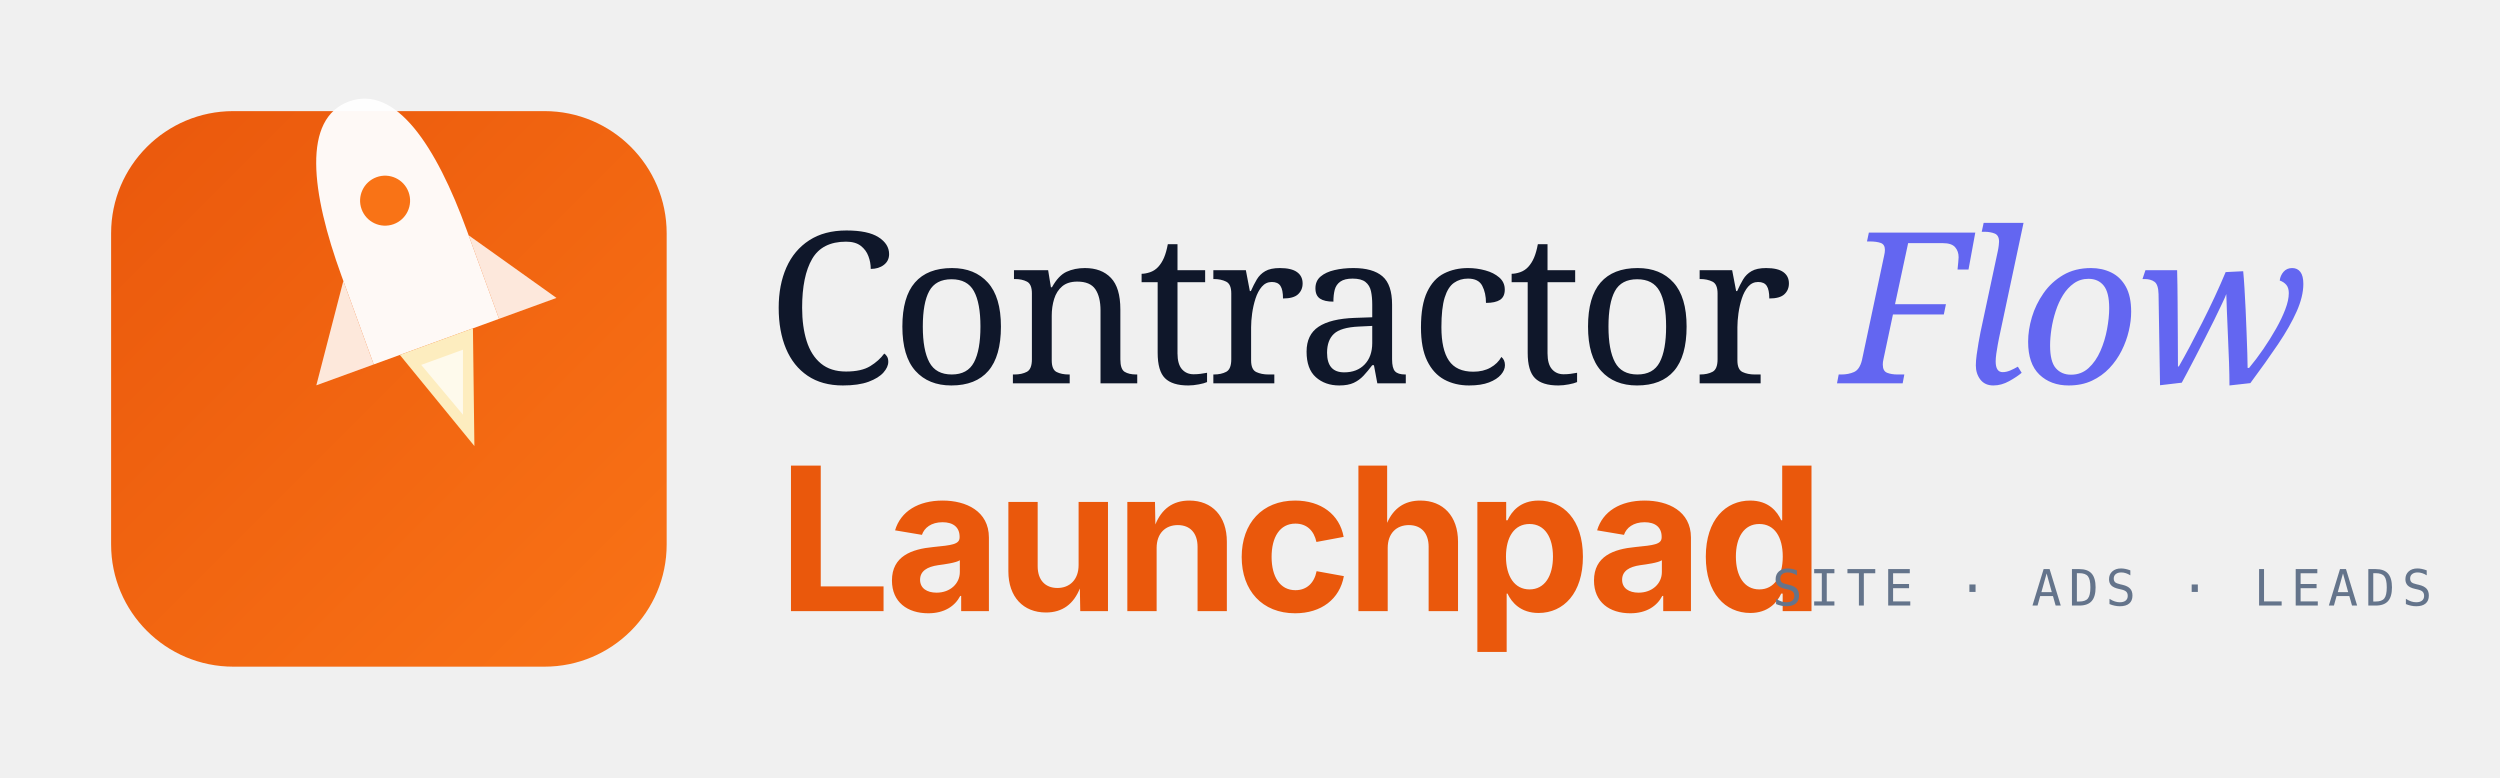
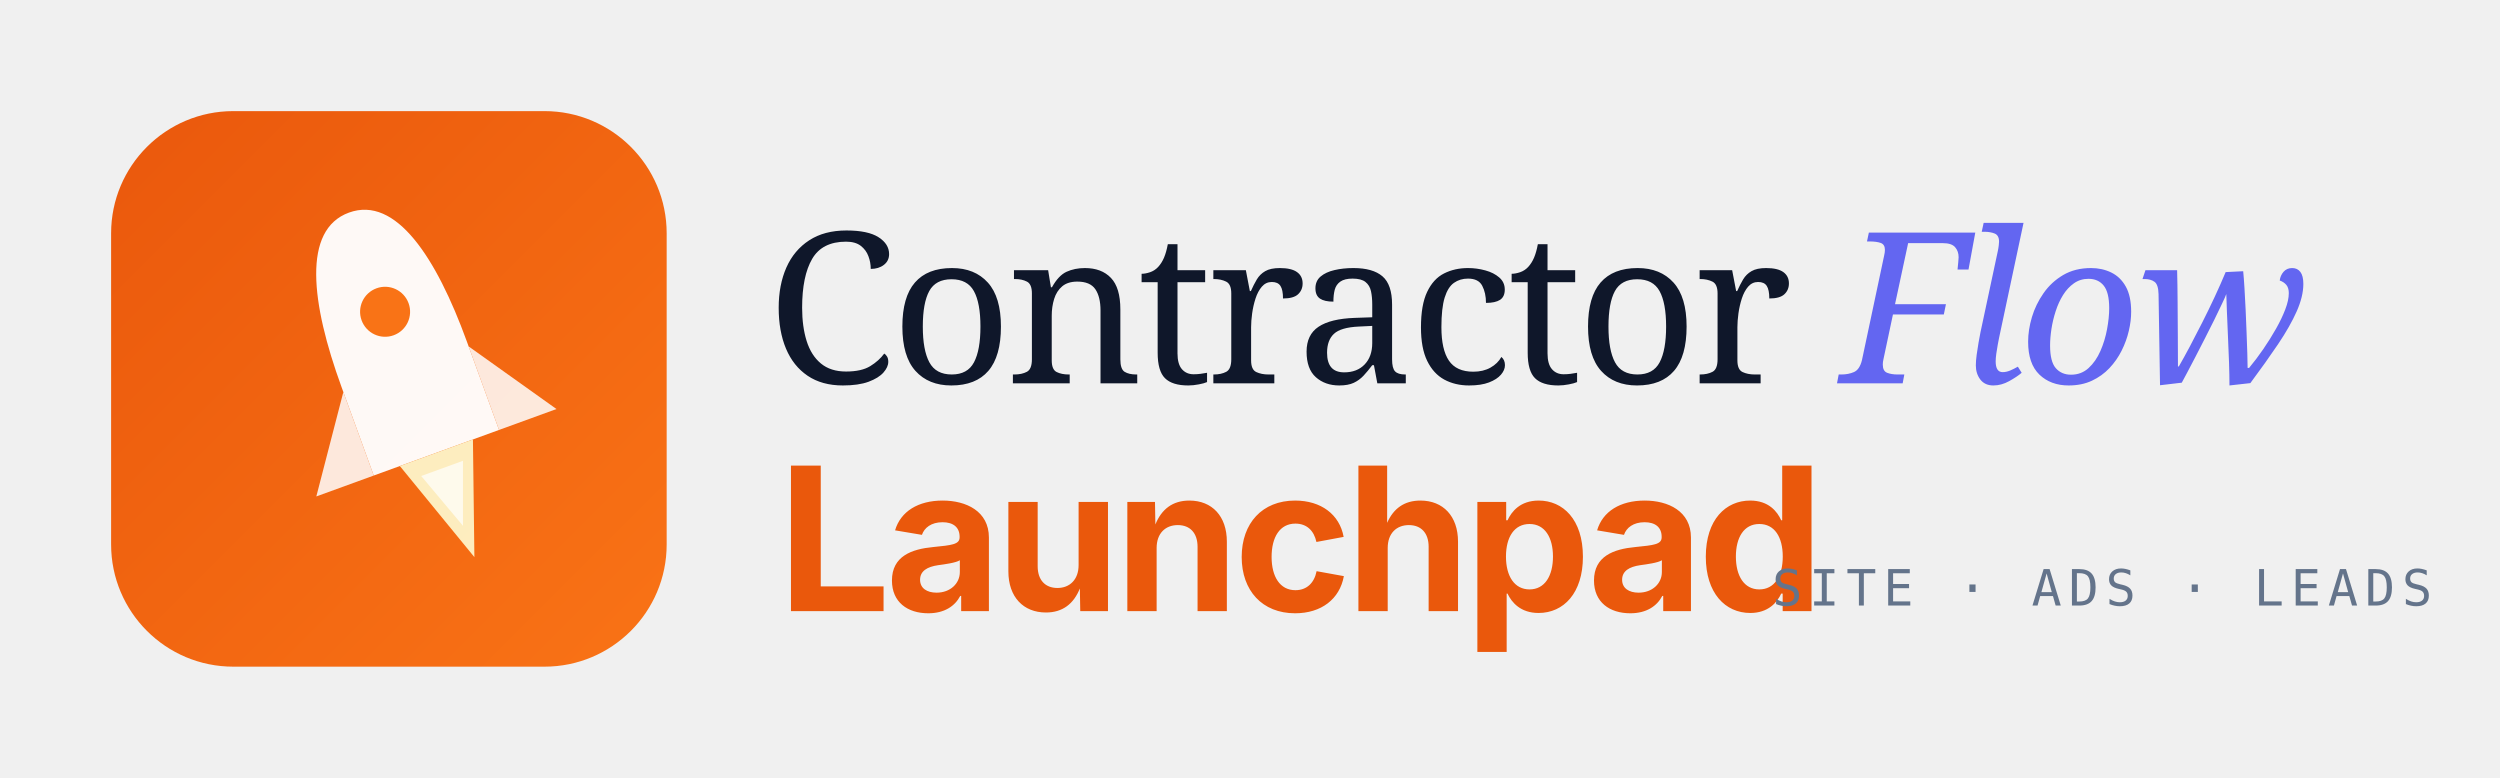
<svg xmlns="http://www.w3.org/2000/svg" viewBox="0 0 900 280" width="900" height="280">
  <defs>
    <linearGradient id="g-lp" x1="0" y1="0" x2="1" y2="1">
      <stop offset="0%" stop-color="#ea580c" />
      <stop offset="100%" stop-color="#f97316" />
    </linearGradient>
  </defs>
  <rect x="40" y="40" width="200" height="200" rx="44" fill="url(#g-lp)" />
-   <g transform="translate(140 76) rotate(-20)">
+   <g transform="translate(140 116) rotate(-20)">
    <path d="M0 -42 C18 -42 24 -16 24 16 L24 50 L-24 50 L-24 16 C-24 -16 -18 -42 0 -42 Z" fill="#fff" opacity="0.96" />
    <circle cx="0" cy="-4" r="9" fill="#f97316" />
    <path d="M-24 18 L-46 50 L-24 50 Z" fill="#fff" opacity="0.85" />
    <path d="M24 18 L46 50 L24 50 Z" fill="#fff" opacity="0.85" />
    <path d="M-14 50 L0 90 L14 50 Z" fill="#fef3c7" opacity="0.95" />
    <path d="M-8 56 L0 78 L8 56 Z" fill="#fff" opacity="0.7" />
  </g>
  <text x="276" y="138" font-family="ui-serif, 'Instrument Serif', Georgia, serif" font-size="76" font-weight="400" fill="#0f172a" letter-spacing="-2">
    Contractor <tspan font-style="italic" fill="#6366f1">Flow</tspan>
  </text>
  <text x="280" y="220" font-family="ui-sans-serif, 'Inter', system-ui" font-size="72" font-weight="700" fill="#ea580c" letter-spacing="-2">
    Launchpad
  </text>
  <text x="638" y="218" font-family="ui-sans-serif, 'Geist Mono', monospace" font-size="18" fill="#64748b" letter-spacing="2.5" font-weight="500">
    SITE · ADS · LEADS
  </text>
</svg>
